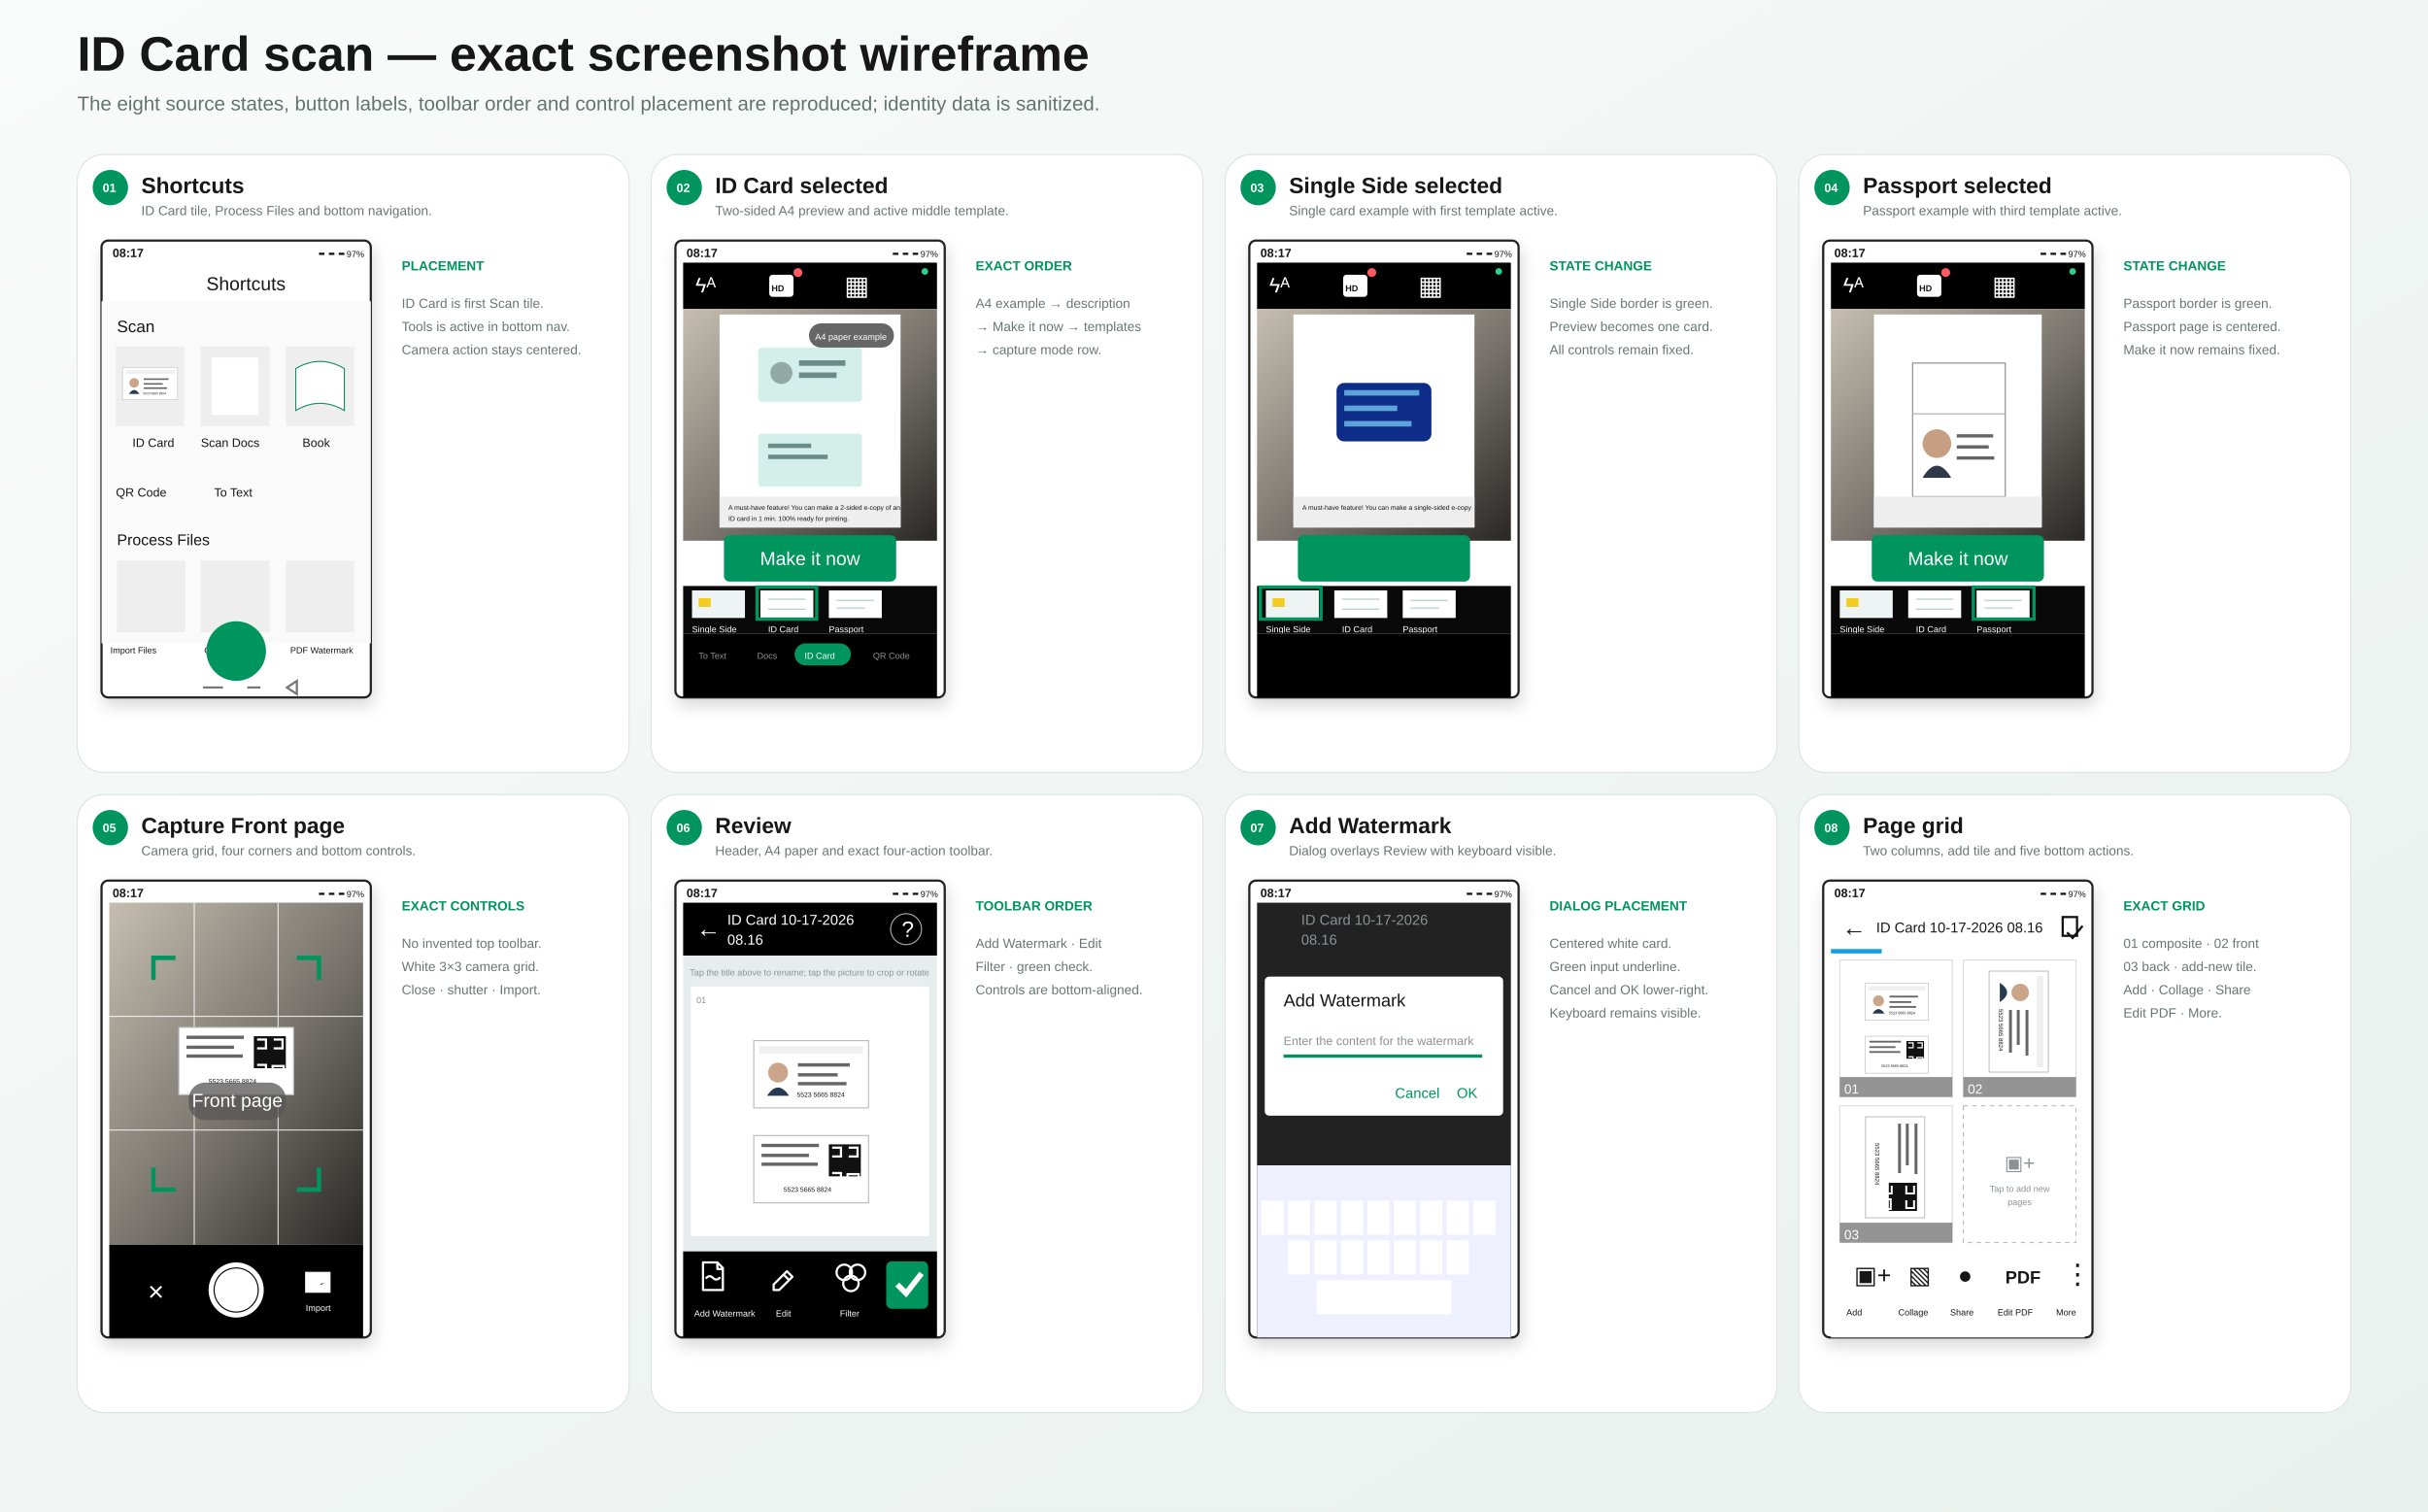
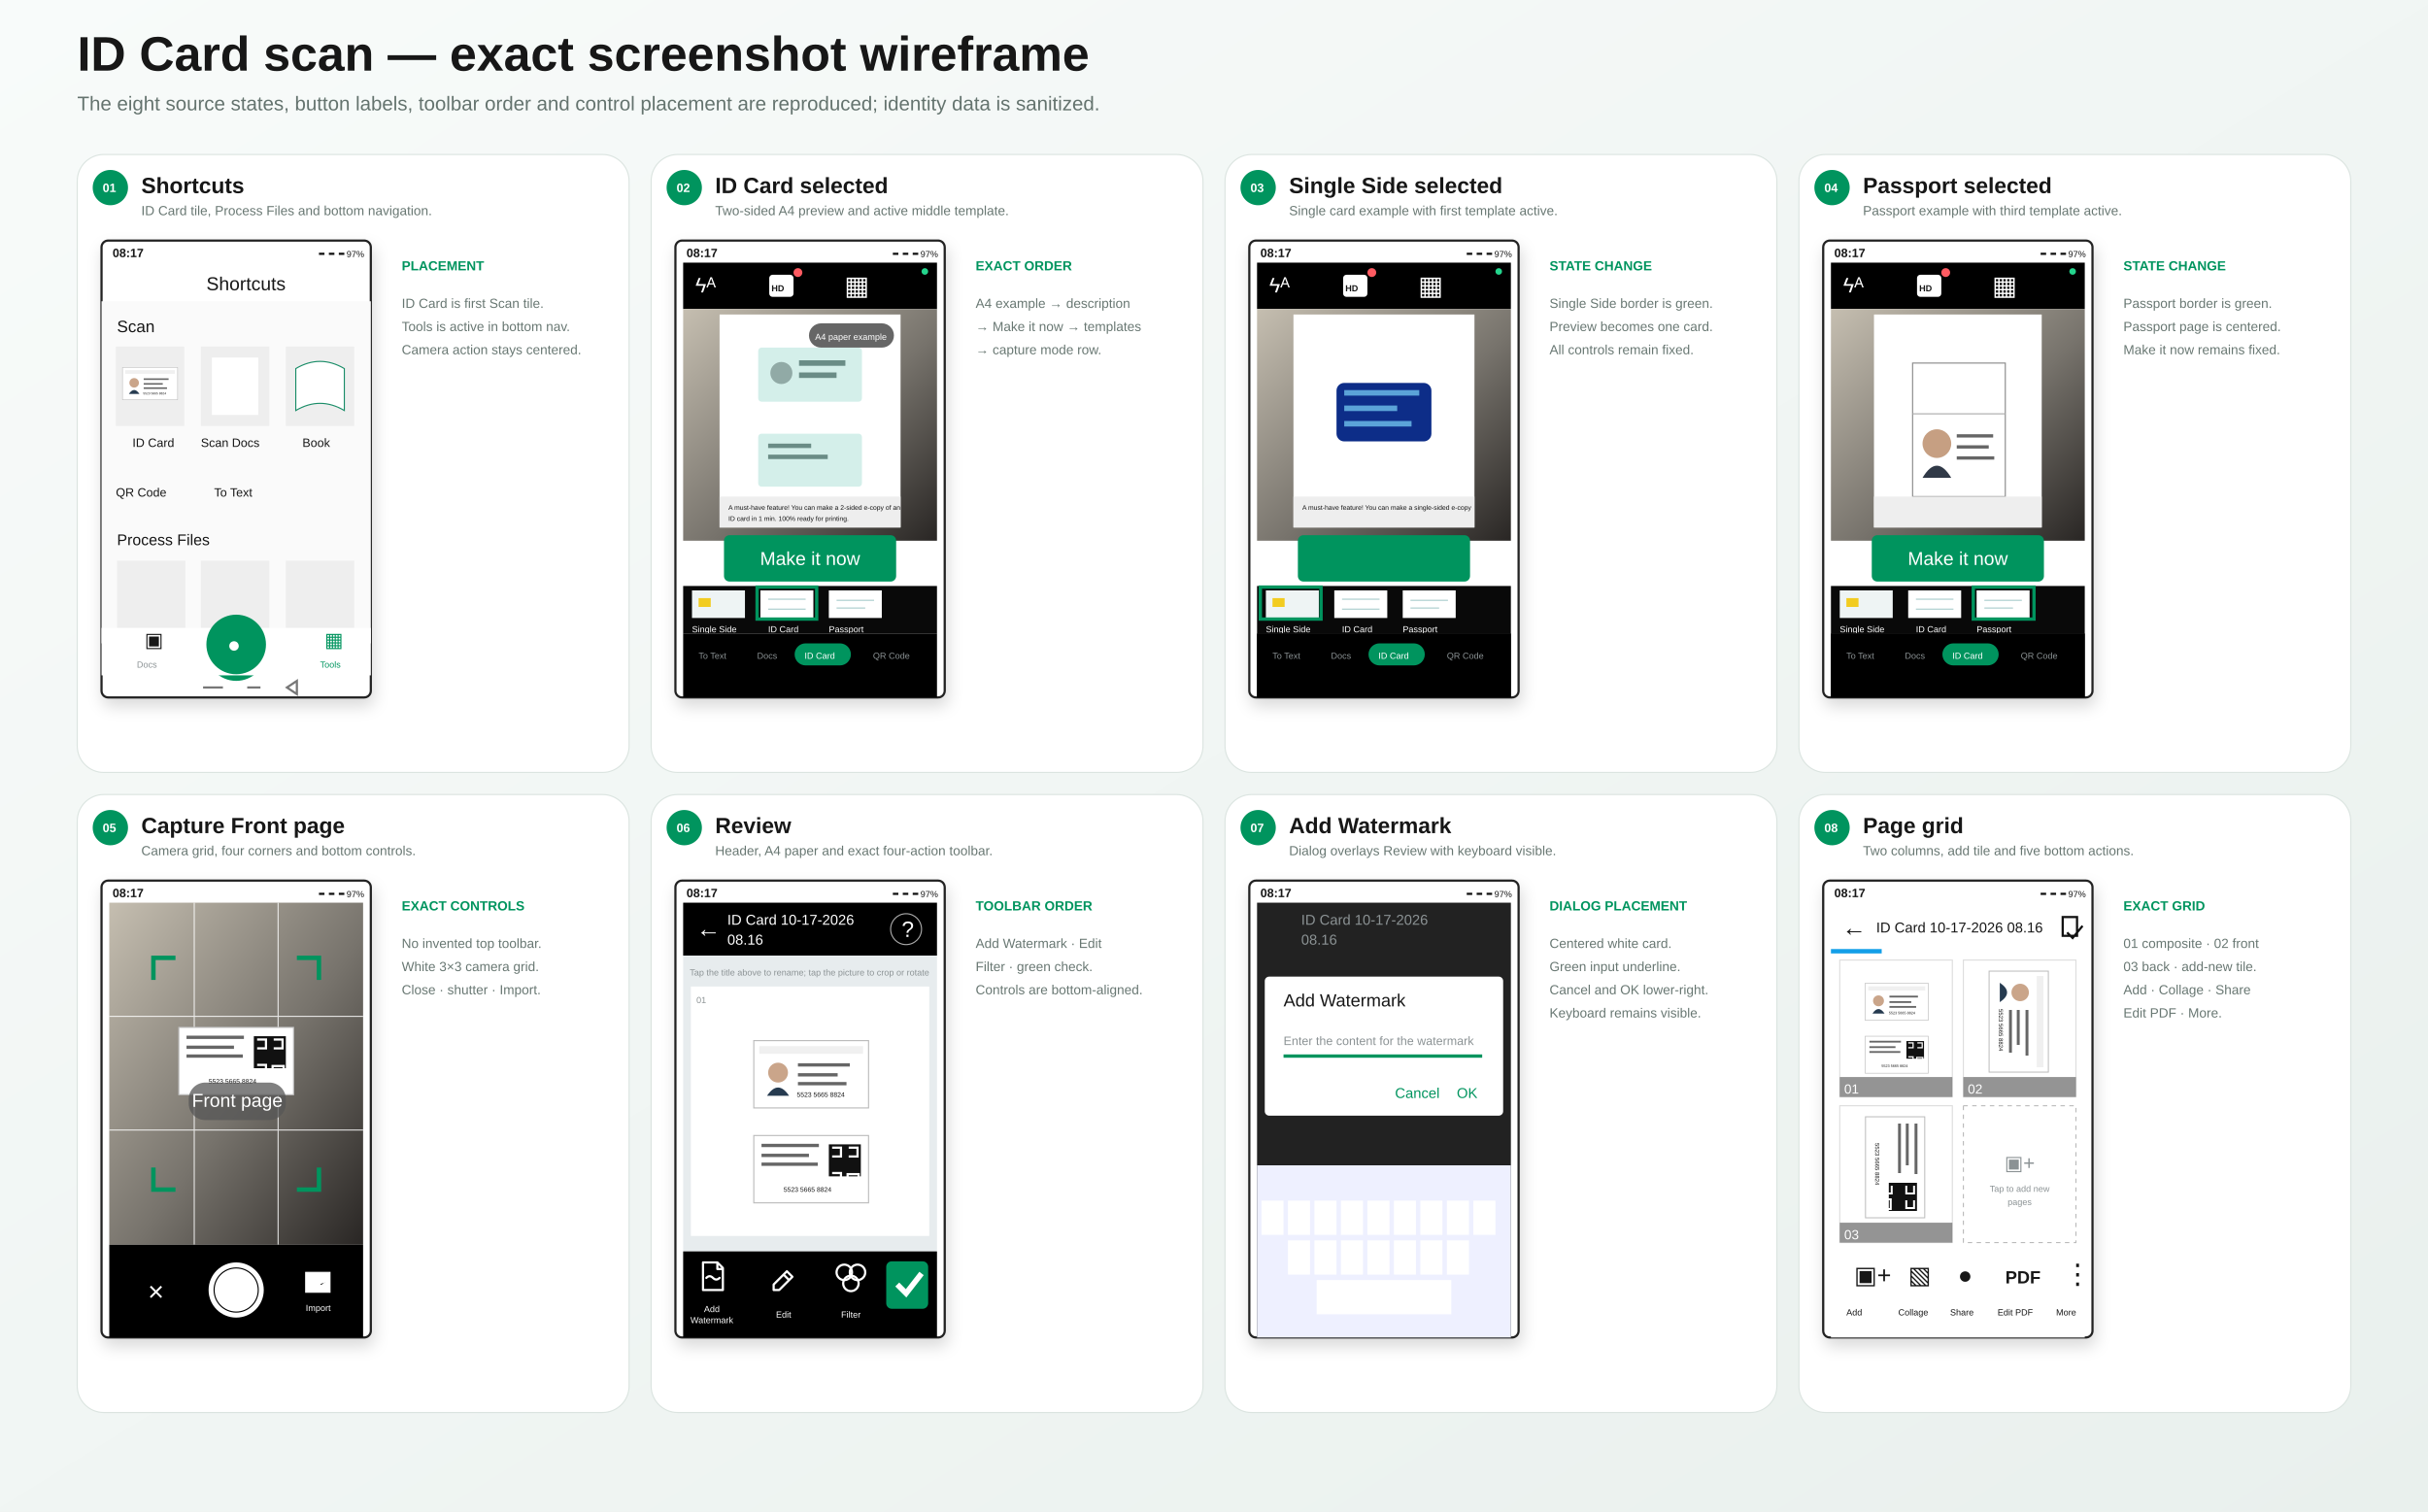
<svg xmlns="http://www.w3.org/2000/svg" width="2200" height="1370" viewBox="0 0 2200 1370" role="img" aria-labelledby="title desc">
  <defs>
    <linearGradient id="bg" x2="1" y2="1">
      <stop stop-color="#f8fbfa" />
      <stop offset="1" stop-color="#e9f0ed" />
    </linearGradient>
    <linearGradient id="cam" x2="1" y2="1">
      <stop stop-color="#c5beb0" />
      <stop offset=".55" stop-color="#77736c" />
      <stop offset="1" stop-color="#292624" />
    </linearGradient>
    <filter id="sh">
      <feDropShadow dy="7" stdDeviation="7" flood-opacity=".15" />
    </filter>
    <style>text{font-family:Arial,'Segoe UI',sans-serif;fill:#171717}.h{font-size:44px;font-weight:700}.sub{font-size:18px;fill:#64736e}.pt{font-size:20px;font-weight:700}.ps{font-size:12px;fill:#687772}.no{font-size:11px;font-weight:700;fill:white}.ui{font-size:11px}.sm{font-size:8px}.xs{font-size:6px}.w{fill:white}.g{fill:#00945e}.mut{fill:#8b9294}.line{fill:none;stroke:currentColor;stroke-width:2;stroke-linecap:round;stroke-linejoin:round}</style>
    <g id="phone">
      <rect width="244" height="414" rx="6" fill="#fff" stroke="#222" stroke-width="2" filter="url(#sh)" />
      <text x="10" y="15" class="ui" font-weight="700">08:17</text>
      <path d="M197 12h5m4 0h5m4 0h5" stroke="#111" stroke-width="2" />
      <text x="222" y="15" class="sm">97%</text>
      <path d="M92 405h18m22 0h12m24 0l9-6v12z" fill="none" stroke="#777" stroke-width="2" />
    </g>
    <g id="front">
      <rect width="104" height="61" fill="#fff" stroke="#bbb" />
      <rect x="5" y="5" width="94" height="7" fill="#f0f0f0" />
      <circle cx="22" cy="29" r="9" fill="#caa58a" />
      <path d="M12 50q10-15 20 0" fill="#263b50" />
      <path d="M40 22h47m-47 9h36m-36 8h44" stroke="#666" stroke-width="3" />
      <text x="39" y="51" class="xs">5523 5665 8824</text>
    </g>
    <g id="back">
      <rect width="104" height="61" fill="#fff" stroke="#bbb" />
      <path d="M7 9h52m-52 9h43m-43 8h51" stroke="#666" stroke-width="3" />
      <rect x="68" y="8" width="29" height="29" fill="#111" />
      <path d="M71 11h8v8h-8m15-8h8v8h-8m-15 15h8v8h-8m14-7h10v10H85z" fill="none" stroke="#fff" stroke-width="2" />
      <text x="27" y="51" class="xs">5523 5665 8824</text>
    </g>
    <g id="topcam">
      <rect width="230" height="42" fill="#000" />
      <text x="11" y="27" class="w" font-size="19">ϟᴬ</text>
      <rect x="78" y="11" width="22" height="20" rx="3" fill="#fff" />
      <text x="80" y="26" class="sm" font-weight="700">HD</text>
      <circle cx="104" cy="9" r="4" fill="#ff5a61" />
      <text x="146" y="29" class="w" font-size="24">▦</text>
      <circle cx="219" cy="8" r="3" fill="#24d58d" />
    </g>
    <g id="modes">
      <rect width="230" height="43" fill="#090909" />
      <g transform="translate(8 4)">
        <rect width="48" height="25" fill="#eef4f4" />
        <rect x="6" y="7" width="11" height="8" fill="#f2cc20" />
        <text x="0" y="38" class="sm w">Single Side</text>
      </g>
      <g transform="translate(70 4)">
        <rect width="48" height="25" fill="#fff" />
        <path d="M7 8h34m-34 9h34" stroke="#a9cccc" />
        <text x="7" y="38" class="sm w">ID Card</text>
      </g>
      <g transform="translate(132 4)">
        <rect width="48" height="25" fill="#fff" />
        <path d="M7 9h34m-34 7h26" stroke="#a9cccc" />
        <text x="0" y="38" class="sm w">Passport</text>
      </g>
    </g>
    <g id="paper2">
      <rect width="164" height="193" fill="#fff" />
      <rect x="35" y="30" width="94" height="49" rx="3" fill="#d4efea" />
      <circle cx="56" cy="53" r="10" fill="#91aaa6" />
      <path d="M72 44h42m-42 11h34" stroke="#6a8c86" stroke-width="5" />
      <rect x="35" y="108" width="94" height="48" rx="3" fill="#d4efea" />
      <path d="M44 119h39m-39 10h54" stroke="#6a8c86" stroke-width="4" />
    </g>
    <g id="panel">
      <rect width="500" height="560" rx="24" fill="#fff" stroke="#dbe4e0" />
    </g>
    <g id="reviewbar">
      <rect width="230" height="78" fill="#000" />
      <path d="M18 10h13l5 5v20H18zM31 10v6h5M21 24c2-2 4-2 6 0s4 2 6 0" class="line" color="white" />
      <path d="M82 30l12-12 5 5-12 12h-5zM91 21l5 5" class="line" color="white" />
      <circle cx="146" cy="19" r="7" class="line" color="white" />
      <circle cx="158" cy="19" r="7" class="line" color="white" />
      <circle cx="152" cy="29" r="7" class="line" color="white" />
-       <text x="10" y="59" class="sm w">Add Watermark</text>
-       <text x="84" y="59" class="sm w">Edit</text>
-       <text x="142" y="59" class="sm w">Filter</text>
+       <text x="26" y="55" class="sm w" text-anchor="middle">Add</text>
+       <text x="26" y="65" class="sm w" text-anchor="middle">Watermark</text>
+       <text x="91" y="60" class="sm w" text-anchor="middle">Edit</text>
+       <text x="152" y="60" class="sm w" text-anchor="middle">Filter</text>
      <rect x="184" y="9" width="38" height="43" rx="5" fill="#00945e" />
      <path d="M194 30l8 8 14-18" fill="none" stroke="#fff" stroke-width="5" />
    </g>
  </defs>
  <rect width="2200" height="1370" fill="url(#bg)" />
  <text x="70" y="64" class="h">ID Card scan — exact screenshot wireframe</text>
  <text x="70" y="100" class="sub">The eight source states, button labels, toolbar order and control placement are reproduced; identity data is sanitized.</text>
  <g transform="translate(70 140)">
    <use href="#panel" />
    <circle cx="30" cy="30" r="16" fill="#00945e" />
    <text x="23" y="34" class="no">01</text>
    <text x="58" y="35" class="pt">Shortcuts</text>
    <text x="58" y="55" class="ps">ID Card tile, Process Files and bottom navigation.</text>
    <g transform="translate(22 78)">
      <use href="#phone" />
      <text x="95" y="45" font-size="17">Shortcuts</text>
      <rect y="55" width="244" height="310" fill="#fafafa" />
      <text x="14" y="83" font-size="15">Scan</text>
      <g transform="translate(13 96)">
        <rect width="62" height="72" fill="#eee" />
        <use href="#front" transform="translate(6 19) scale(.48)" />
        <text x="15" y="91" class="ui">ID Card</text>
      </g>
      <g transform="translate(90 96)">
        <rect width="62" height="72" fill="#eee" />
        <rect x="10" y="10" width="42" height="52" fill="#fff" />
        <text y="91" class="ui">Scan Docs</text>
      </g>
      <g transform="translate(167 96)">
        <rect width="62" height="72" fill="#eee" />
        <path d="M9 20q22-13 44 0v38q-22-13-44 0z" fill="#fff" stroke="#198c67" />
        <text x="15" y="91" class="ui">Book</text>
      </g>
      <text x="13" y="232" class="ui">QR Code</text>
      <text x="102" y="232" class="ui">To Text</text>
      <text x="14" y="276" font-size="14">Process Files</text>
      <rect x="14" y="290" width="62" height="65" fill="#eee" />
      <rect x="90" y="290" width="62" height="65" fill="#eee" />
      <rect x="167" y="290" width="62" height="65" fill="#eee" />
      <text x="8" y="374" class="sm">Import Files</text>
      <text x="93" y="374" class="sm">Collage Images</text>
      <text x="171" y="374" class="sm">PDF Watermark</text>
      <circle cx="122" cy="372" r="27" fill="#00945e" />
    </g>
    <g transform="translate(294 105)">
      <text class="g" font-size="12" font-weight="700">PLACEMENT</text>
      <text y="34" class="ps">
        <tspan x="0">ID Card is first Scan tile.</tspan>
        <tspan x="0" dy="21">Tools is active in bottom nav.</tspan>
        <tspan x="0" dy="21">Camera action stays centered.</tspan>
      </text>
    </g>
  </g>
  <g transform="translate(590 140)">
    <use href="#panel" />
    <circle cx="30" cy="30" r="16" fill="#00945e" />
    <text x="23" y="34" class="no">02</text>
    <text x="58" y="35" class="pt">ID Card selected</text>
    <text x="58" y="55" class="ps">Two-sided A4 preview and active middle template.</text>
    <g transform="translate(22 78)">
      <use href="#phone" />
      <g transform="translate(7 20)">
        <use href="#topcam" />
        <rect y="42" width="230" height="210" fill="url(#cam)" />
        <g transform="translate(33 47)">
          <use href="#paper2" />
          <rect x="81" y="8" width="77" height="22" rx="11" fill="#666" />
          <text x="119" y="23" class="sm w" text-anchor="middle">A4 paper example</text>
        </g>
        <rect x="33" y="212" width="164" height="28" fill="#eee" />
        <text x="41" y="224" class="xs">A must-have feature! You can make a 2-sided e-copy of an</text>
        <text x="41" y="234" class="xs">ID card in 1 min. 100% ready for printing.</text>
        <rect x="37" y="247" width="156" height="42" rx="5" fill="#00945e" />
        <text x="115" y="274" class="w" font-size="17" text-anchor="middle">Make it now</text>
        <g transform="translate(0 293)">
          <use href="#modes" />
          <rect x="67" y="1" width="54" height="29" fill="none" stroke="#00945e" stroke-width="3" />
        </g>
        <rect y="336" width="230" height="58" fill="#000" />
        <text x="14" y="359" class="sm mut">To Text</text>
        <text x="67" y="359" class="sm mut">Docs</text>
        <rect x="101" y="345" width="51" height="20" rx="10" fill="#00945e" />
        <text x="110" y="359" class="sm w">ID Card</text>
        <text x="172" y="359" class="sm mut">QR Code</text>
      </g>
    </g>
    <g transform="translate(294 105)">
      <text class="g" font-size="12" font-weight="700">EXACT ORDER</text>
      <text y="34" class="ps">
        <tspan x="0">A4 example → description</tspan>
        <tspan x="0" dy="21">→ Make it now → templates</tspan>
        <tspan x="0" dy="21">→ capture mode row.</tspan>
      </text>
    </g>
  </g>
  <g transform="translate(1110 140)">
    <use href="#panel" />
    <circle cx="30" cy="30" r="16" fill="#00945e" />
    <text x="23" y="34" class="no">03</text>
    <text x="58" y="35" class="pt">Single Side selected</text>
    <text x="58" y="55" class="ps">Single card example with first template active.</text>
    <g transform="translate(22 78)">
      <use href="#phone" />
      <g transform="translate(7 20)">
        <use href="#topcam" />
        <rect y="42" width="230" height="210" fill="url(#cam)" />
        <rect x="33" y="47" width="164" height="193" fill="#fff" />
        <rect x="72" y="109" width="86" height="53" rx="7" fill="#0d2d88" />
        <path d="M79 118h68M79 132h48M79 146h61" stroke="#5ba3d8" stroke-width="5" />
        <rect x="33" y="212" width="164" height="28" fill="#eee" />
        <text x="41" y="224" class="xs">A must-have feature! You can make a single-sided e-copy</text>
        <rect x="37" y="247" width="156" height="42" rx="5" fill="#00945e" />
        <g transform="translate(0 293)">
          <use href="#modes" />
          <rect x="3" y="1" width="55" height="29" fill="none" stroke="#00945e" stroke-width="3" />
        </g>
        <rect y="336" width="230" height="58" fill="#000" />
      </g>
    </g>
    <g transform="translate(294 105)">
      <text class="g" font-size="12" font-weight="700">STATE CHANGE</text>
      <text y="34" class="ps">
        <tspan x="0">Single Side border is green.</tspan>
        <tspan x="0" dy="21">Preview becomes one card.</tspan>
        <tspan x="0" dy="21">All controls remain fixed.</tspan>
      </text>
    </g>
  </g>
  <g transform="translate(1630 140)">
    <use href="#panel" />
    <circle cx="30" cy="30" r="16" fill="#00945e" />
    <text x="23" y="34" class="no">04</text>
    <text x="58" y="35" class="pt">Passport selected</text>
    <text x="58" y="55" class="ps">Passport example with third template active.</text>
    <g transform="translate(22 78)">
      <use href="#phone" />
      <g transform="translate(7 20)">
        <use href="#topcam" />
        <rect y="42" width="230" height="210" fill="url(#cam)" />
        <rect x="39" y="47" width="152" height="193" fill="#fff" />
        <rect x="74" y="91" width="84" height="121" fill="#fff" stroke="#888" />
        <path d="M74 137h84" stroke="#aaa" />
        <circle cx="96" cy="164" r="13" fill="#c69f82" />
        <path d="M83 195q13-22 26 0" fill="#303947" />
        <path d="M114 157h33m-33 10h29m-29 10h34" stroke="#666" stroke-width="3" />
        <rect x="39" y="212" width="152" height="28" fill="#eee" />
        <rect x="37" y="247" width="156" height="42" rx="5" fill="#00945e" />
        <text x="115" y="274" class="w" font-size="17" text-anchor="middle">Make it now</text>
        <g transform="translate(0 293)">
          <use href="#modes" />
          <rect x="129" y="1" width="55" height="29" fill="none" stroke="#00945e" stroke-width="3" />
        </g>
        <rect y="336" width="230" height="58" fill="#000" />
      </g>
    </g>
    <g transform="translate(294 105)">
      <text class="g" font-size="12" font-weight="700">STATE CHANGE</text>
      <text y="34" class="ps">
        <tspan x="0">Passport border is green.</tspan>
        <tspan x="0" dy="21">Passport page is centered.</tspan>
        <tspan x="0" dy="21">Make it now remains fixed.</tspan>
      </text>
    </g>
  </g>
  <g transform="translate(70 720)">
    <use href="#panel" />
    <circle cx="30" cy="30" r="16" fill="#00945e" />
    <text x="23" y="34" class="no">05</text>
    <text x="58" y="35" class="pt">Capture Front page</text>
    <text x="58" y="55" class="ps">Camera grid, four corners and bottom controls.</text>
    <g transform="translate(22 78)">
      <use href="#phone" />
      <g transform="translate(7 20)">
        <rect width="230" height="310" fill="url(#cam)" />
        <path d="M77 0v310M153 0v310M0 103h230M0 206h230" stroke="#fff" opacity=".8" />
        <path d="M40 70v-20h20M170 50h20v20M40 240v20h20M170 260h20v-20" fill="none" stroke="#00945e" stroke-width="4" />
        <use href="#back" transform="translate(63 113)" />
        <rect x="72" y="163" width="88" height="34" rx="15" fill="#555" opacity=".75" />
        <text x="116" y="185" class="w" font-size="17" text-anchor="middle">Front page</text>
        <rect y="310" width="230" height="84" fill="#000" />
        <text x="35" y="361" class="w" font-size="25">×</text>
        <circle cx="115" cy="351" r="25" fill="#fff" />
        <circle cx="115" cy="351" r="20" fill="none" stroke="#000" />
        <path d="M178 335h22v18h-22zM181 349l6-7 5 5 4-3" fill="#fff" stroke="#fff" />
        <text x="178" y="370" class="sm w">Import</text>
      </g>
    </g>
    <g transform="translate(294 105)">
      <text class="g" font-size="12" font-weight="700">EXACT CONTROLS</text>
      <text y="34" class="ps">
        <tspan x="0">No invented top toolbar.</tspan>
        <tspan x="0" dy="21">White 3×3 camera grid.</tspan>
        <tspan x="0" dy="21">Close · shutter · Import.</tspan>
      </text>
    </g>
  </g>
  <g transform="translate(590 720)">
    <use href="#panel" />
    <circle cx="30" cy="30" r="16" fill="#00945e" />
    <text x="23" y="34" class="no">06</text>
    <text x="58" y="35" class="pt">Review</text>
    <text x="58" y="55" class="ps">Header, A4 paper and exact four-action toolbar.</text>
    <g transform="translate(22 78)">
      <use href="#phone" />
      <g transform="translate(7 20)">
        <rect width="230" height="48" fill="#000" />
        <text x="12" y="31" class="w" font-size="22">←</text>
        <text x="40" y="20" class="w" font-size="13">ID Card 10-17-2026</text>
        <text x="40" y="38" class="w" font-size="13">08.16</text>
        <circle cx="202" cy="24" r="14" fill="none" stroke="#aaa" />
        <text x="198" y="31" class="w" font-size="20">?</text>
        <rect y="48" width="230" height="268" fill="#e7ecee" />
        <text x="6" y="66" class="sm mut">Tap the title above to rename; tap the picture to crop or rotate</text>
        <rect x="7" y="76" width="216" height="226" fill="#fff" />
        <text x="12" y="91" class="sm mut">01</text>
        <use href="#front" transform="translate(64 125)" />
        <use href="#back" transform="translate(64 211)" />
        <g transform="translate(0 316)">
          <use href="#reviewbar" />
        </g>
      </g>
    </g>
    <g transform="translate(294 105)">
      <text class="g" font-size="12" font-weight="700">TOOLBAR ORDER</text>
      <text y="34" class="ps">
        <tspan x="0">Add Watermark · Edit</tspan>
        <tspan x="0" dy="21">Filter · green check.</tspan>
        <tspan x="0" dy="21">Controls are bottom-aligned.</tspan>
      </text>
    </g>
  </g>
  <g transform="translate(1110 720)">
    <use href="#panel" />
    <circle cx="30" cy="30" r="16" fill="#00945e" />
    <text x="23" y="34" class="no">07</text>
    <text x="58" y="35" class="pt">Add Watermark</text>
    <text x="58" y="55" class="ps">Dialog overlays Review with keyboard visible.</text>
    <g transform="translate(22 78)">
      <use href="#phone" />
      <g transform="translate(7 20)">
        <rect width="230" height="394" fill="#222" />
        <text x="40" y="20" class="mut" font-size="13">ID Card 10-17-2026</text>
        <text x="40" y="38" class="mut" font-size="13">08.16</text>
        <rect x="7" y="67" width="216" height="126" rx="4" fill="#fff" />
        <text x="24" y="94" font-size="16" fill="#526575">Add Watermark</text>
        <text x="24" y="129" class="ui mut">Enter the content for the watermark</text>
        <path d="M24 139h180" stroke="#00945e" stroke-width="3" />
        <text x="125" y="177" class="g" font-size="13">Cancel</text>
        <text x="181" y="177" class="g" font-size="13">OK</text>
        <rect y="238" width="230" height="156" fill="#eef0ff" />
        <g fill="#fff">
          <path d="M4 270h20v31H4zm24 0h20v31H28zm24 0h20v31H52zm24 0h20v31H76zm24 0h20v31h-20zm24 0h20v31h-20zm24 0h20v31h-20zm24 0h20v31h-20zm24 0h20v31h-20zM28 306h20v31H28zm24 0h20v31H52zm24 0h20v31H76zm24 0h20v31h-20zm24 0h20v31h-20zm24 0h20v31h-20zm24 0h20v31h-20zM54 342h122v31H54z" />
        </g>
      </g>
    </g>
    <g transform="translate(294 105)">
      <text class="g" font-size="12" font-weight="700">DIALOG PLACEMENT</text>
      <text y="34" class="ps">
        <tspan x="0">Centered white card.</tspan>
        <tspan x="0" dy="21">Green input underline.</tspan>
        <tspan x="0" dy="21">Cancel and OK lower-right.</tspan>
        <tspan x="0" dy="21">Keyboard remains visible.</tspan>
      </text>
    </g>
  </g>
  <g transform="translate(1630 720)">
    <use href="#panel" />
    <circle cx="30" cy="30" r="16" fill="#00945e" />
    <text x="23" y="34" class="no">08</text>
    <text x="58" y="35" class="pt">Page grid</text>
    <text x="58" y="55" class="ps">Two columns, add tile and five bottom actions.</text>
    <g transform="translate(22 78)">
      <use href="#phone" />
      <g transform="translate(7 20)">
        <text x="10" y="30" font-size="22">←</text>
        <text x="41" y="27" font-size="13">ID Card 10-17-2026 08.16</text>
        <path d="M210 13h13v17h-13zM214 27l5 5 9-11" fill="none" stroke="#111" stroke-width="2" />
        <path d="M0 44h46" stroke="#139fe8" stroke-width="4" />
        <g transform="translate(8 52)">
          <rect width="102" height="124" fill="#fff" stroke="#ddd" />
          <use href="#front" transform="translate(23 21) scale(.55)" />
          <use href="#back" transform="translate(23 69) scale(.55)" />
          <rect y="106" width="102" height="18" fill="#666" opacity=".7" />
          <text x="4" y="121" class="w">01</text>
        </g>
        <g transform="translate(120 52)">
          <rect width="102" height="124" fill="#fff" stroke="#ddd" />
          <use href="#front" transform="translate(77 10) rotate(90) scale(.88)" />
          <rect y="106" width="102" height="18" fill="#666" opacity=".7" />
          <text x="4" y="121" class="w">02</text>
        </g>
        <g transform="translate(8 184)">
          <rect width="102" height="124" fill="#fff" stroke="#ddd" />
          <use href="#back" transform="translate(77 10) rotate(90) scale(.88)" />
          <rect y="106" width="102" height="18" fill="#666" opacity=".7" />
          <text x="4" y="121" class="w">03</text>
        </g>
        <g transform="translate(120 184)">
          <rect width="102" height="124" fill="#fff" stroke="#bbb" stroke-dasharray="4 4" />
          <text x="51" y="58" class="mut" font-size="18" text-anchor="middle">▣+</text>
          <text x="51" y="78" class="sm mut" text-anchor="middle">Tap to add new</text>
          <text x="51" y="90" class="sm mut" text-anchor="middle">pages</text>
        </g>
        <rect y="316" width="230" height="78" fill="#fff" />
        <text x="21" y="345" font-size="22">▣+</text>
        <text x="70" y="345" font-size="22">▧</text>
        <text x="115" y="345" font-size="22">●</text>
        <text x="158" y="345" font-size="16" font-weight="700">PDF</text>
        <text x="211" y="345" font-size="25">⋮</text>
        <text x="14" y="374" class="sm">Add</text>
        <text x="61" y="374" class="sm">Collage</text>
        <text x="108" y="374" class="sm">Share</text>
        <text x="151" y="374" class="sm">Edit PDF</text>
        <text x="204" y="374" class="sm">More</text>
      </g>
    </g>
    <g transform="translate(294 105)">
      <text class="g" font-size="12" font-weight="700">EXACT GRID</text>
      <text y="34" class="ps">
        <tspan x="0">01 composite · 02 front</tspan>
        <tspan x="0" dy="21">03 back · add-new tile.</tspan>
        <tspan x="0" dy="21">Add · Collage · Share</tspan>
        <tspan x="0" dy="21">Edit PDF · More.</tspan>
      </text>
    </g>
  </g>
+   <g transform="translate(92 569)">
+     <rect width="244" height="43" fill="#fff" />
+     <text x="39" y="17" font-size="18" fill="#bbb">▣</text>
+     <text x="32" y="36" class="sm mut">Docs</text>
+     <circle cx="122" cy="15" r="27" fill="#00945e" />
+     <text x="114" y="22" class="w" font-size="20">●</text>
+     <text x="202" y="17" class="g" font-size="18">▦</text>
+     <text x="198" y="36" class="sm g">Tools</text>
+   </g>
+   <g transform="translate(1139 574)">
+     <rect width="230" height="58" fill="#000" />
+     <text x="14" y="23" class="sm mut">To Text</text>
+     <text x="67" y="23" class="sm mut">Docs</text>
+     <rect x="101" y="9" width="51" height="20" rx="10" fill="#00945e" />
+     <text x="110" y="23" class="sm w">ID Card</text>
+     <text x="172" y="23" class="sm mut">QR Code</text>
+   </g>
+   <g transform="translate(1659 574)">
+     <rect width="230" height="58" fill="#000" />
+     <text x="14" y="23" class="sm mut">To Text</text>
+     <text x="67" y="23" class="sm mut">Docs</text>
+     <rect x="101" y="9" width="51" height="20" rx="10" fill="#00945e" />
+     <text x="110" y="23" class="sm w">ID Card</text>
+     <text x="172" y="23" class="sm mut">QR Code</text>
+   </g>
</svg>
